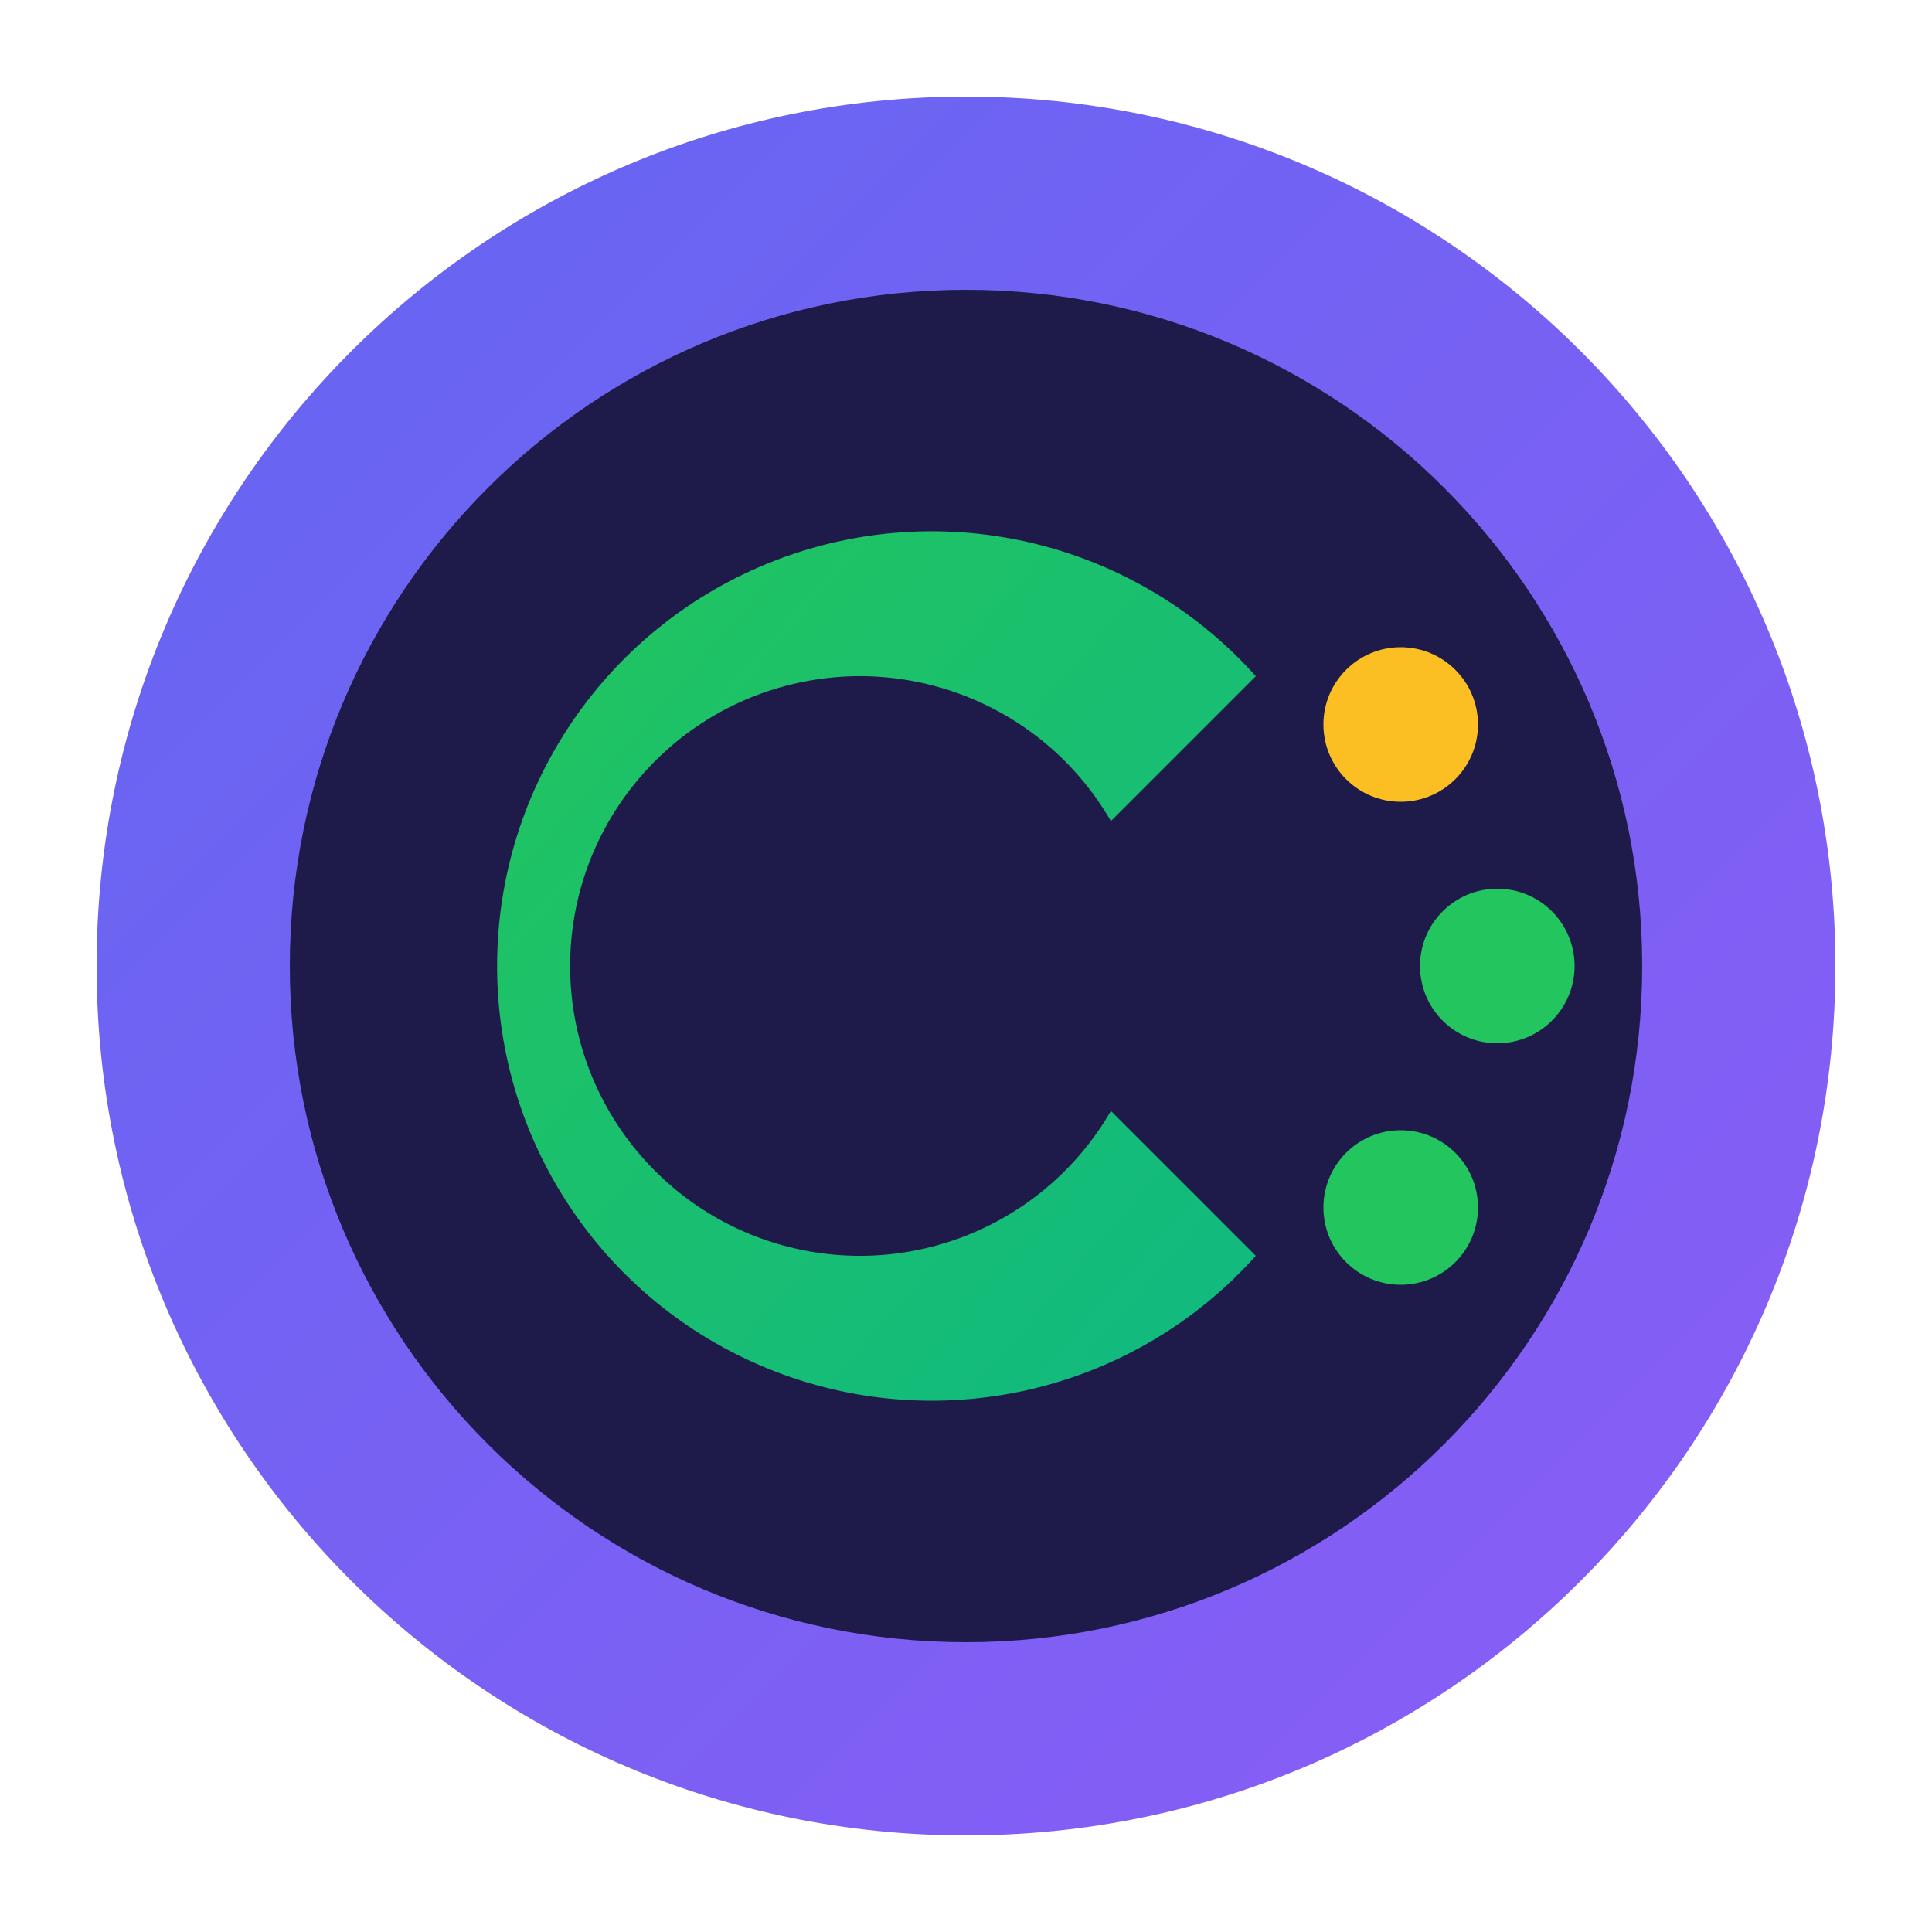
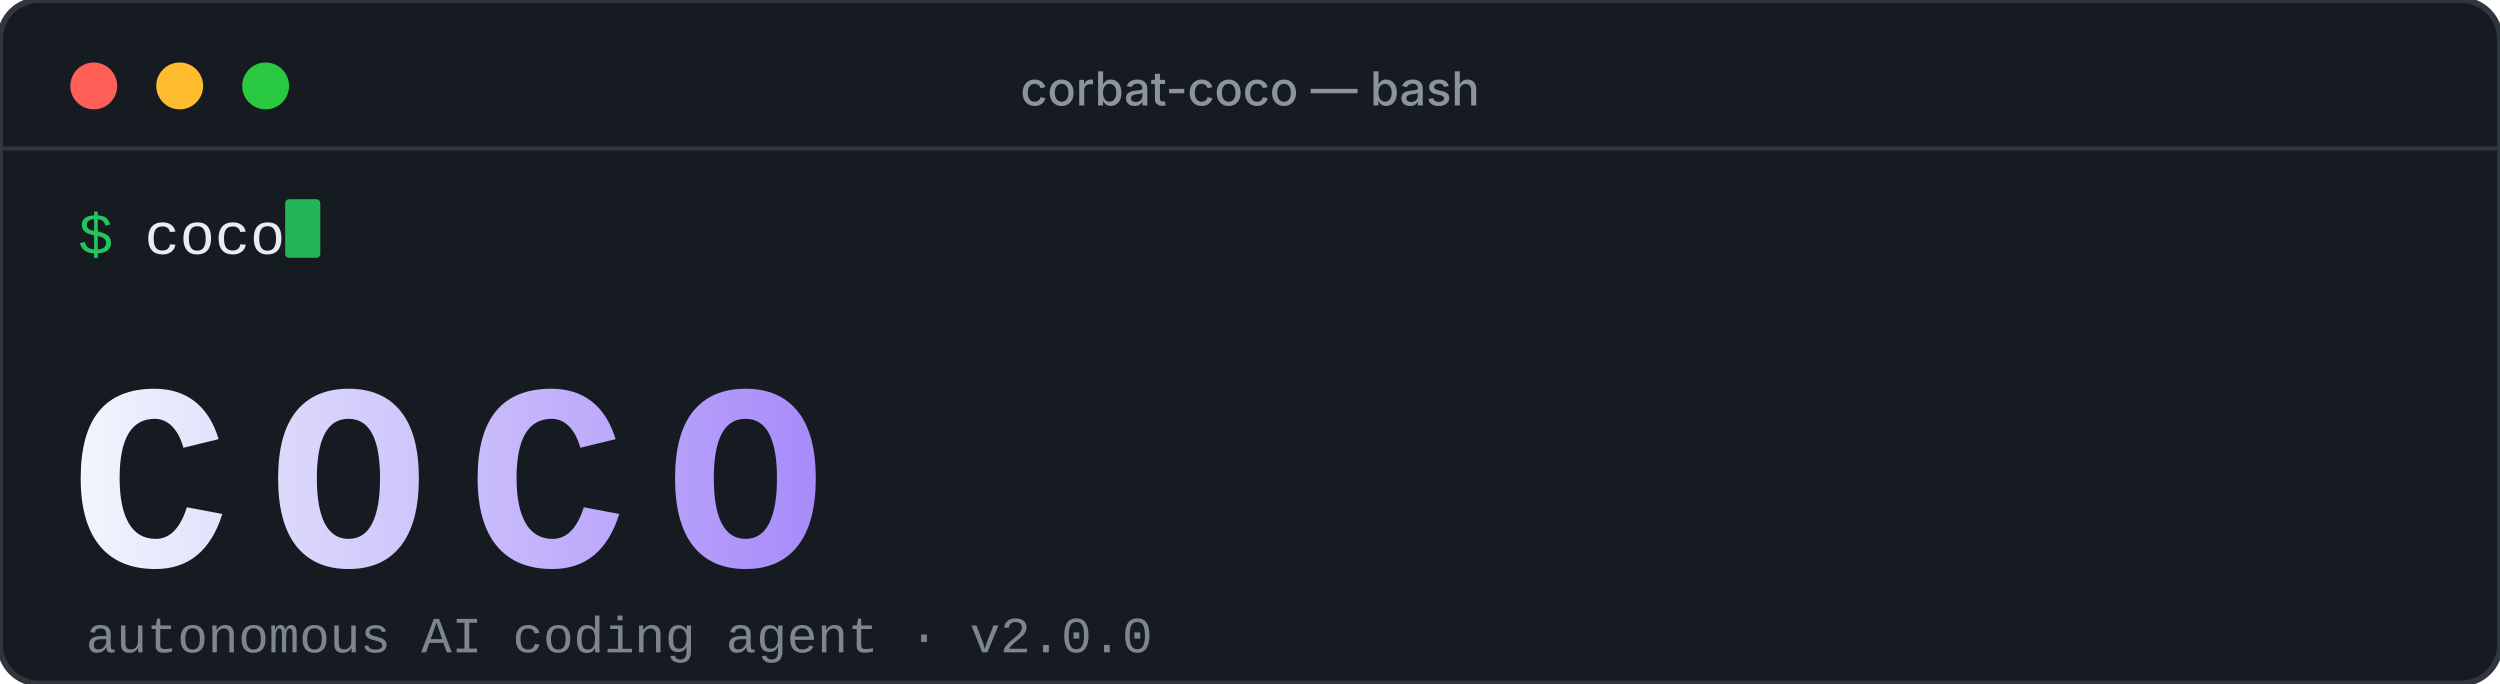
- <svg xmlns="http://www.w3.org/2000/svg" viewBox="0 0 200 200" width="200" height="200">
+ <svg xmlns="http://www.w3.org/2000/svg" viewBox="0 0 640 175" width="640" height="175">
  <defs>
-     <linearGradient id="grad1" x1="0%" y1="0%" x2="100%" y2="100%">
-       <stop offset="0%" style="stop-color:#6366f1;stop-opacity:1" />
-       <stop offset="100%" style="stop-color:#8b5cf6;stop-opacity:1" />
-     </linearGradient>
-     <linearGradient id="grad2" x1="0%" y1="0%" x2="100%" y2="100%">
-       <stop offset="0%" style="stop-color:#22c55e;stop-opacity:1" />
-       <stop offset="100%" style="stop-color:#10b981;stop-opacity:1" />
+     <linearGradient id="coco-grad" x1="0%" y1="0%" x2="100%" y2="0%">
+       <stop offset="0%" stop-color="#f0f6fc" />
+       <stop offset="100%" stop-color="#a78bfa" />
    </linearGradient>
  </defs>
-   <circle cx="100" cy="100" r="90" fill="url(#grad1)" />
-   <circle cx="100" cy="100" r="70" fill="#1e1b4b" />
-   <path d="M 130 70            A 45 45 0 1 0 130 130            L 115 115            A 30 30 0 1 1 115 85            Z" fill="url(#grad2)" />
-   <circle cx="145" cy="75" r="8" fill="#fbbf24" />
-   <circle cx="155" cy="100" r="8" fill="#22c55e" />
-   <circle cx="145" cy="125" r="8" fill="#22c55e" />
+   <rect width="640" height="175" rx="10" fill="#161b22" stroke="#30363d" stroke-width="1.5" />
+   <circle cx="24" cy="22" r="6" fill="#ff5f57" />
+   <circle cx="46" cy="22" r="6" fill="#febc2e" />
+   <circle cx="68" cy="22" r="6" fill="#28c840" />
+   <text x="320" y="27" font-family="system-ui,-apple-system,BlinkMacSystemFont,sans-serif" font-size="12" font-weight="500" fill="#8b949e" text-anchor="middle">corbat-coco — bash</text>
+   <line x1="0" y1="38" x2="640" y2="38" stroke="#30363d" stroke-width="1" />
+   <text x="20" y="65" font-family="'Courier New',Courier,monospace" font-size="15" fill="#22c55e">$</text>
+   <text x="37" y="65" font-family="'Courier New',Courier,monospace" font-size="15" fill="#e6edf3">coco</text>
+   <rect x="73" y="51" width="9" height="15" rx="1" fill="#22c55e" opacity="0.9" />
+   <text x="18" y="145" font-family="'Courier New',Courier,monospace" font-size="68" font-weight="700" letter-spacing="10" fill="url(#coco-grad)">COCO</text>
+   <text x="22" y="167" font-family="'Courier New',Courier,monospace" font-size="13" fill="#7d8590">autonomous AI coding agent  ·  v2.0.0</text>
</svg>
